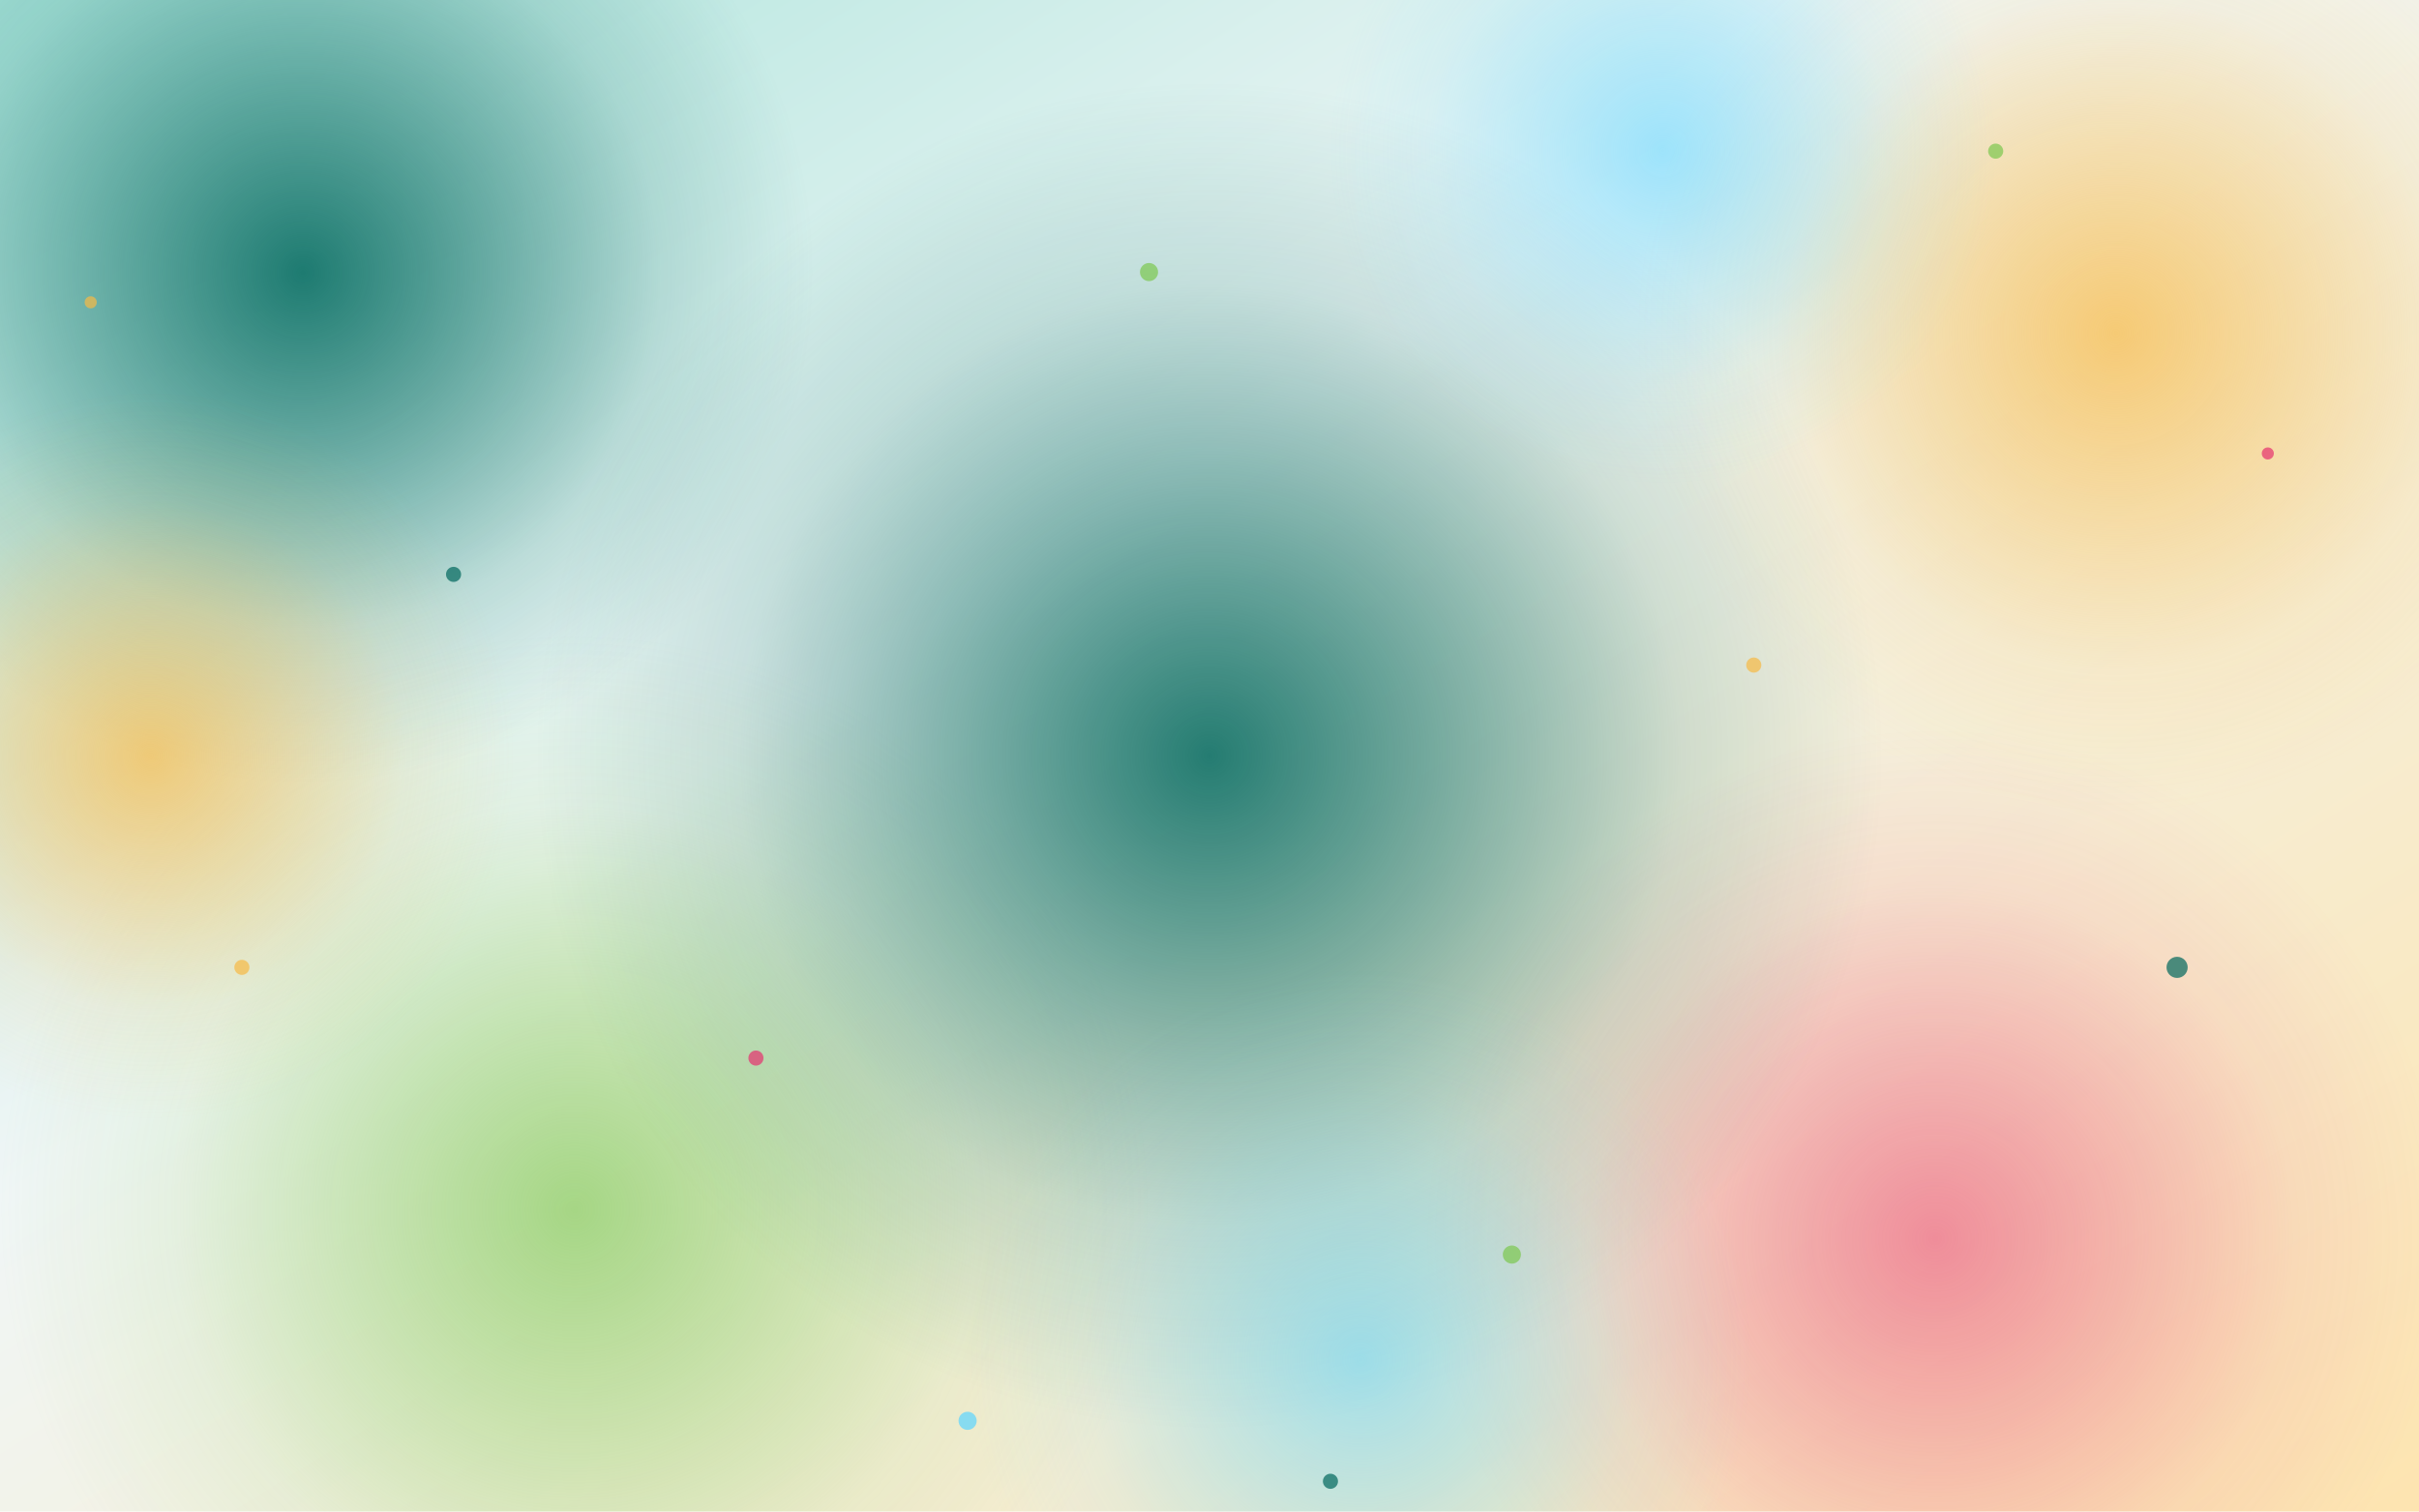
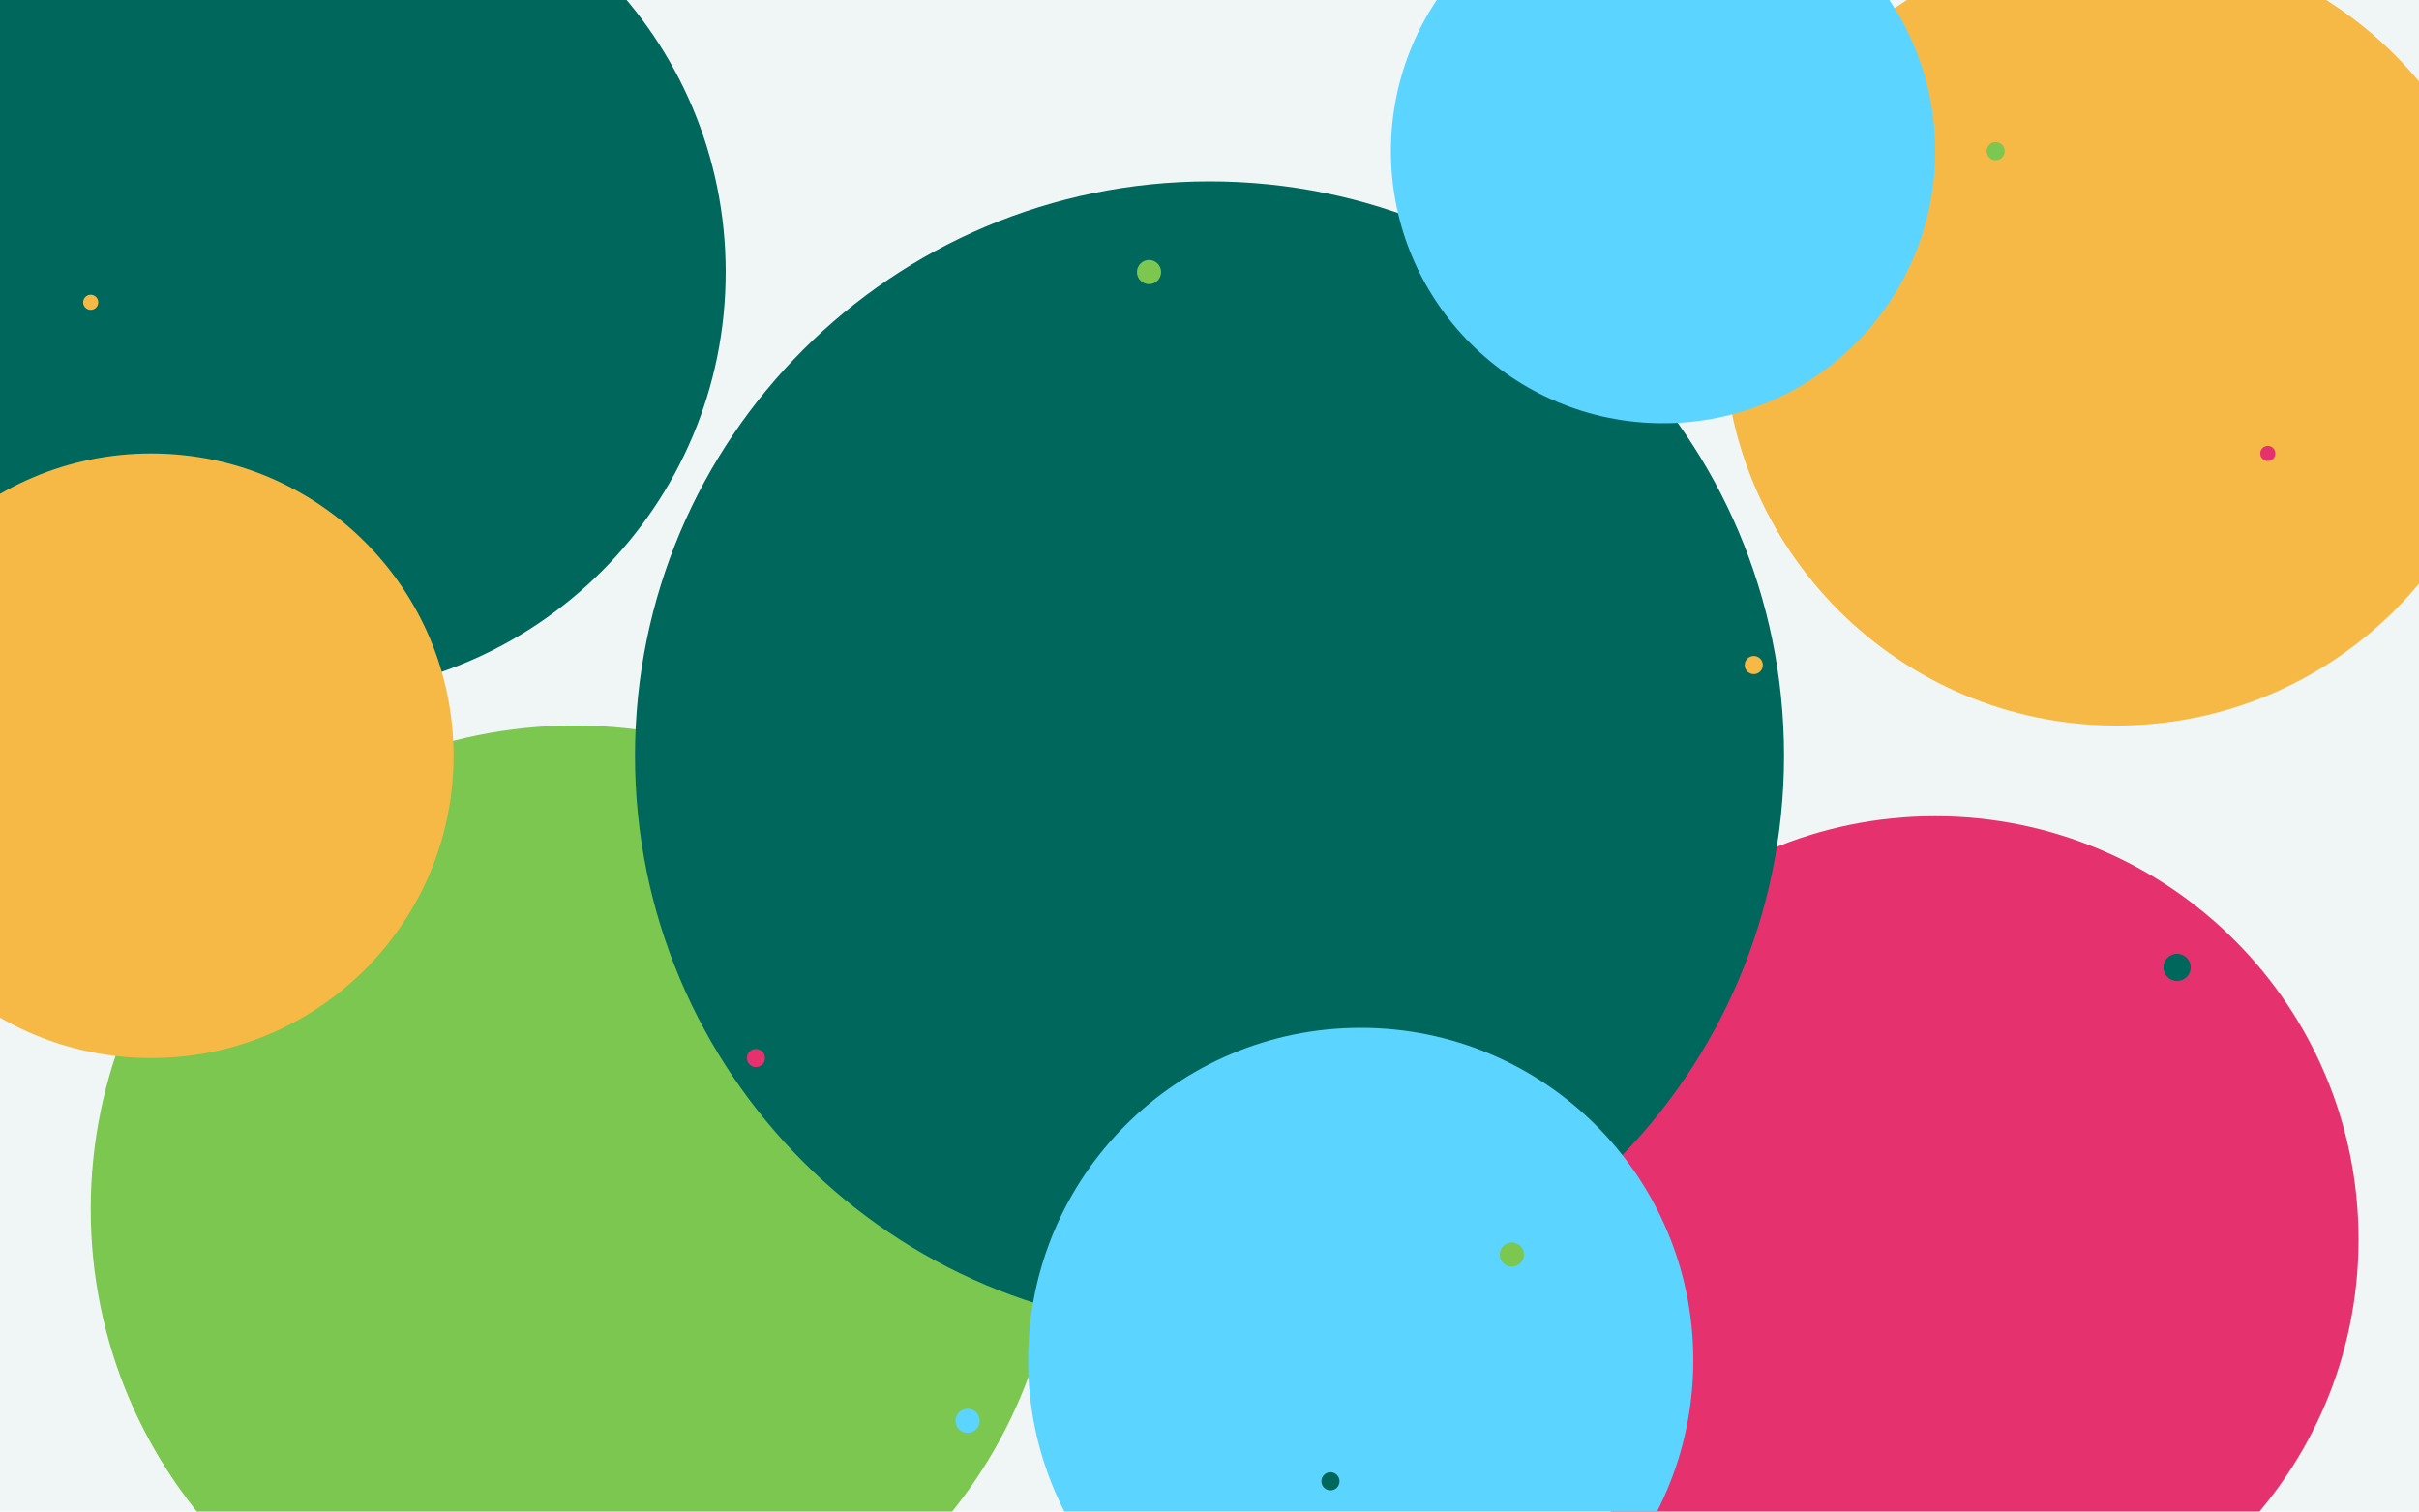
<svg xmlns="http://www.w3.org/2000/svg" viewBox="0 0 1600 1000" preserveAspectRatio="xMidYMid slice">
-   <defs>
-     <linearGradient id="bg-gradient" x1="0" y1="0" x2="1" y2="1">
-       <stop offset="0%" stop-color="#a8e3da" />
-       <stop offset="40%" stop-color="#f0f6f6" />
-       <stop offset="100%" stop-color="#fde4b0" />
-     </linearGradient>
-     <radialGradient id="blob-teal" cx="50%" cy="50%" r="50%">
-       <stop offset="0%" stop-color="#00675c" stop-opacity="0.85" />
-       <stop offset="70%" stop-color="#00675c" stop-opacity="0.15" />
-       <stop offset="100%" stop-color="#00675c" stop-opacity="0" />
-     </radialGradient>
-     <radialGradient id="blob-amber" cx="50%" cy="50%" r="50%">
-       <stop offset="0%" stop-color="#f7b945" stop-opacity="0.7" />
-       <stop offset="70%" stop-color="#f7b945" stop-opacity="0.1" />
-       <stop offset="100%" stop-color="#f7b945" stop-opacity="0" />
-     </radialGradient>
-     <radialGradient id="blob-green" cx="50%" cy="50%" r="50%">
-       <stop offset="0%" stop-color="#7cc74f" stop-opacity="0.65" />
-       <stop offset="70%" stop-color="#7cc74f" stop-opacity="0.1" />
-       <stop offset="100%" stop-color="#7cc74f" stop-opacity="0" />
-     </radialGradient>
-     <radialGradient id="blob-pink" cx="50%" cy="50%" r="50%">
-       <stop offset="0%" stop-color="#e5316e" stop-opacity="0.5" />
-       <stop offset="70%" stop-color="#e5316e" stop-opacity="0.08" />
-       <stop offset="100%" stop-color="#e5316e" stop-opacity="0" />
-     </radialGradient>
-     <radialGradient id="blob-sky" cx="50%" cy="50%" r="50%">
-       <stop offset="0%" stop-color="#5bd4ff" stop-opacity="0.55" />
-       <stop offset="70%" stop-color="#5bd4ff" stop-opacity="0.1" />
-       <stop offset="100%" stop-color="#5bd4ff" stop-opacity="0" />
-     </radialGradient>
-   </defs>
-   <rect width="1600" height="1000" fill="url(#bg-gradient)" />
-   <circle cx="200" cy="180" r="340" fill="url(#blob-teal)" />
-   <circle cx="1400" cy="220" r="320" fill="url(#blob-amber)" />
-   <circle cx="380" cy="800" r="380" fill="url(#blob-green)" />
-   <circle cx="1280" cy="820" r="340" fill="url(#blob-pink)" />
-   <circle cx="800" cy="500" r="450" fill="url(#blob-teal)" />
-   <circle cx="1100" cy="100" r="220" fill="url(#blob-sky)" />
-   <circle cx="100" cy="500" r="240" fill="url(#blob-amber)" />
-   <circle cx="900" cy="900" r="260" fill="url(#blob-sky)" />
-   <g opacity="0.7">
-     <circle cx="300" cy="380" r="5" fill="#00675c" />
-     <circle cx="760" cy="180" r="6" fill="#7cc74f" />
-     <circle cx="1160" cy="440" r="5" fill="#f7b945" />
-     <circle cx="1440" cy="640" r="7" fill="#00675c" />
-     <circle cx="500" cy="700" r="5" fill="#e5316e" />
-     <circle cx="1000" cy="830" r="6" fill="#7cc74f" />
-     <circle cx="160" cy="640" r="5" fill="#f7b945" />
-     <circle cx="880" cy="980" r="5" fill="#00675c" />
-     <circle cx="1500" cy="300" r="4" fill="#e5316e" />
-     <circle cx="640" cy="940" r="6" fill="#5bd4ff" />
-     <circle cx="1320" cy="100" r="5" fill="#7cc74f" />
-     <circle cx="60" cy="200" r="4" fill="#f7b945" />
-   </g>
+   <rect width="1600" height="1000" fill="#f0f6f6" />
+   <circle cx="200" cy="180" r="280" fill="#00675c" />
+   <circle cx="1400" cy="220" r="260" fill="#f7b945" />
+   <circle cx="380" cy="800" r="320" fill="#7cc74f" />
+   <circle cx="1280" cy="820" r="280" fill="#e5316e" />
+   <circle cx="800" cy="500" r="380" fill="#00675c" />
+   <circle cx="1100" cy="100" r="180" fill="#5bd4ff" />
+   <circle cx="100" cy="500" r="200" fill="#f7b945" />
+   <circle cx="900" cy="900" r="220" fill="#5bd4ff" />
+   <circle cx="300" cy="380" r="6" fill="#00675c" />
+   <circle cx="760" cy="180" r="8" fill="#7cc74f" />
+   <circle cx="1160" cy="440" r="6" fill="#f7b945" />
+   <circle cx="1440" cy="640" r="9" fill="#00675c" />
+   <circle cx="500" cy="700" r="6" fill="#e5316e" />
+   <circle cx="1000" cy="830" r="8" fill="#7cc74f" />
+   <circle cx="160" cy="640" r="6" fill="#f7b945" />
+   <circle cx="880" cy="980" r="6" fill="#00675c" />
+   <circle cx="1500" cy="300" r="5" fill="#e5316e" />
+   <circle cx="640" cy="940" r="8" fill="#5bd4ff" />
+   <circle cx="1320" cy="100" r="6" fill="#7cc74f" />
+   <circle cx="60" cy="200" r="5" fill="#f7b945" />
</svg>
